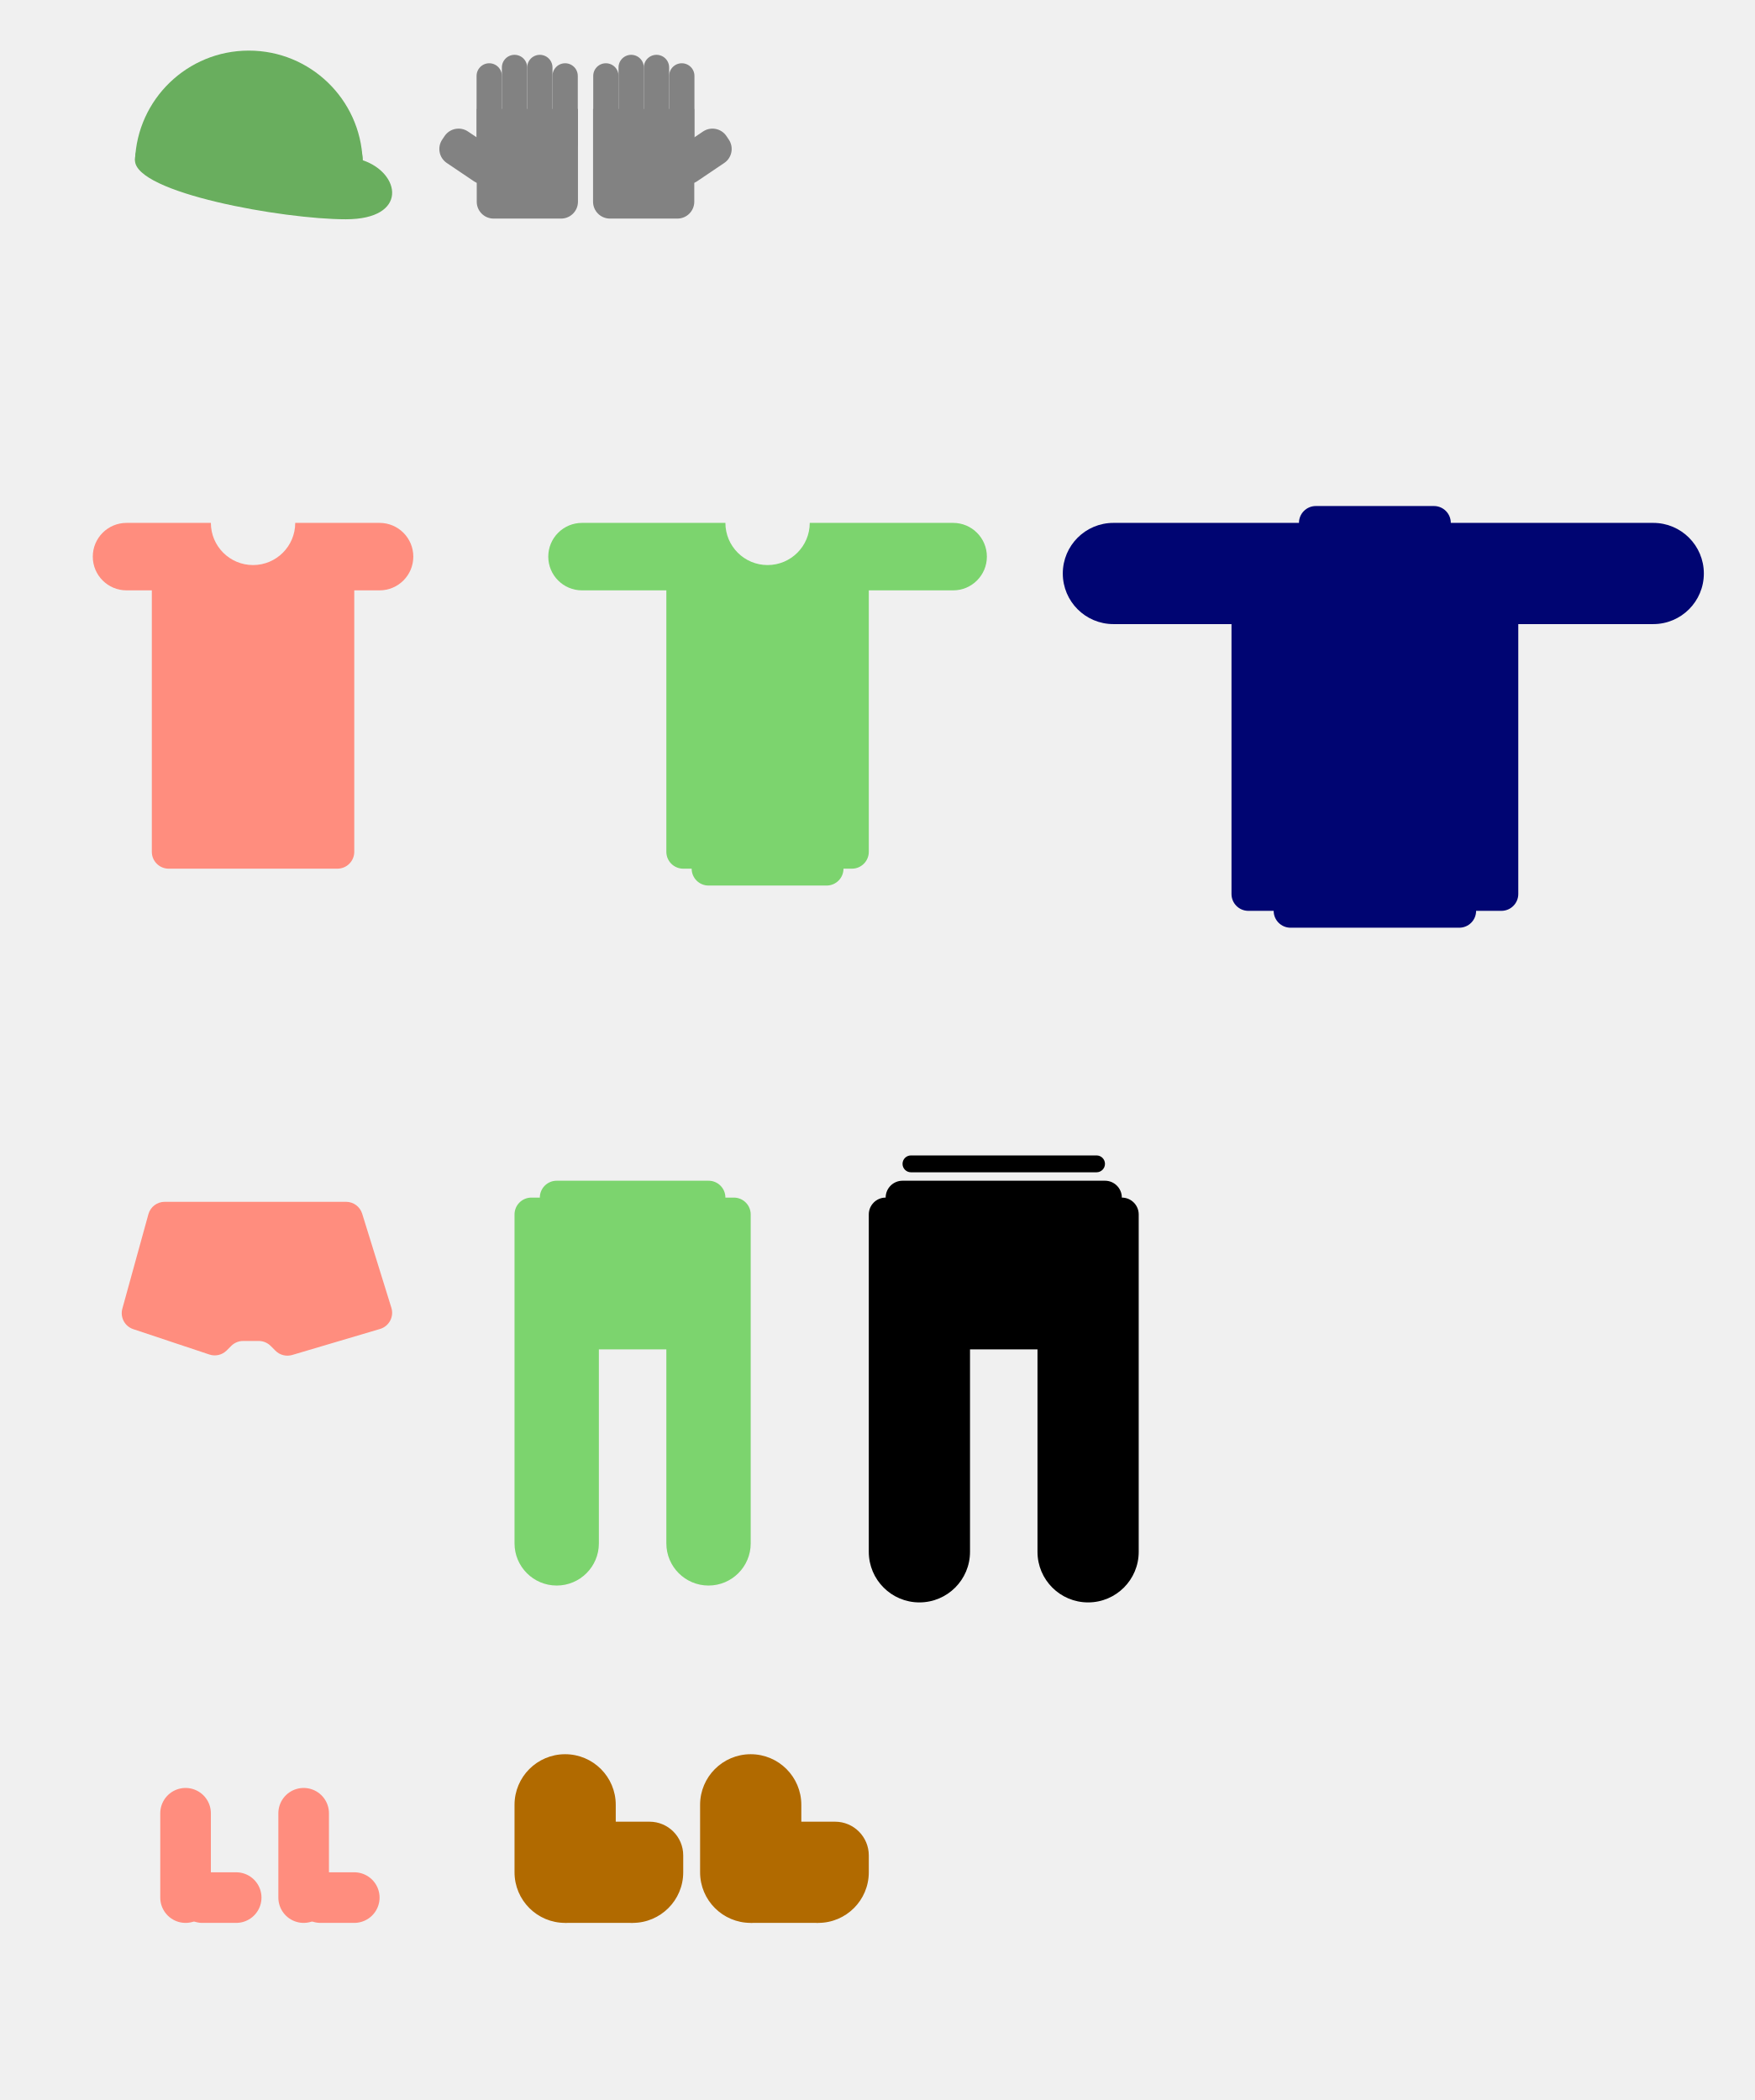
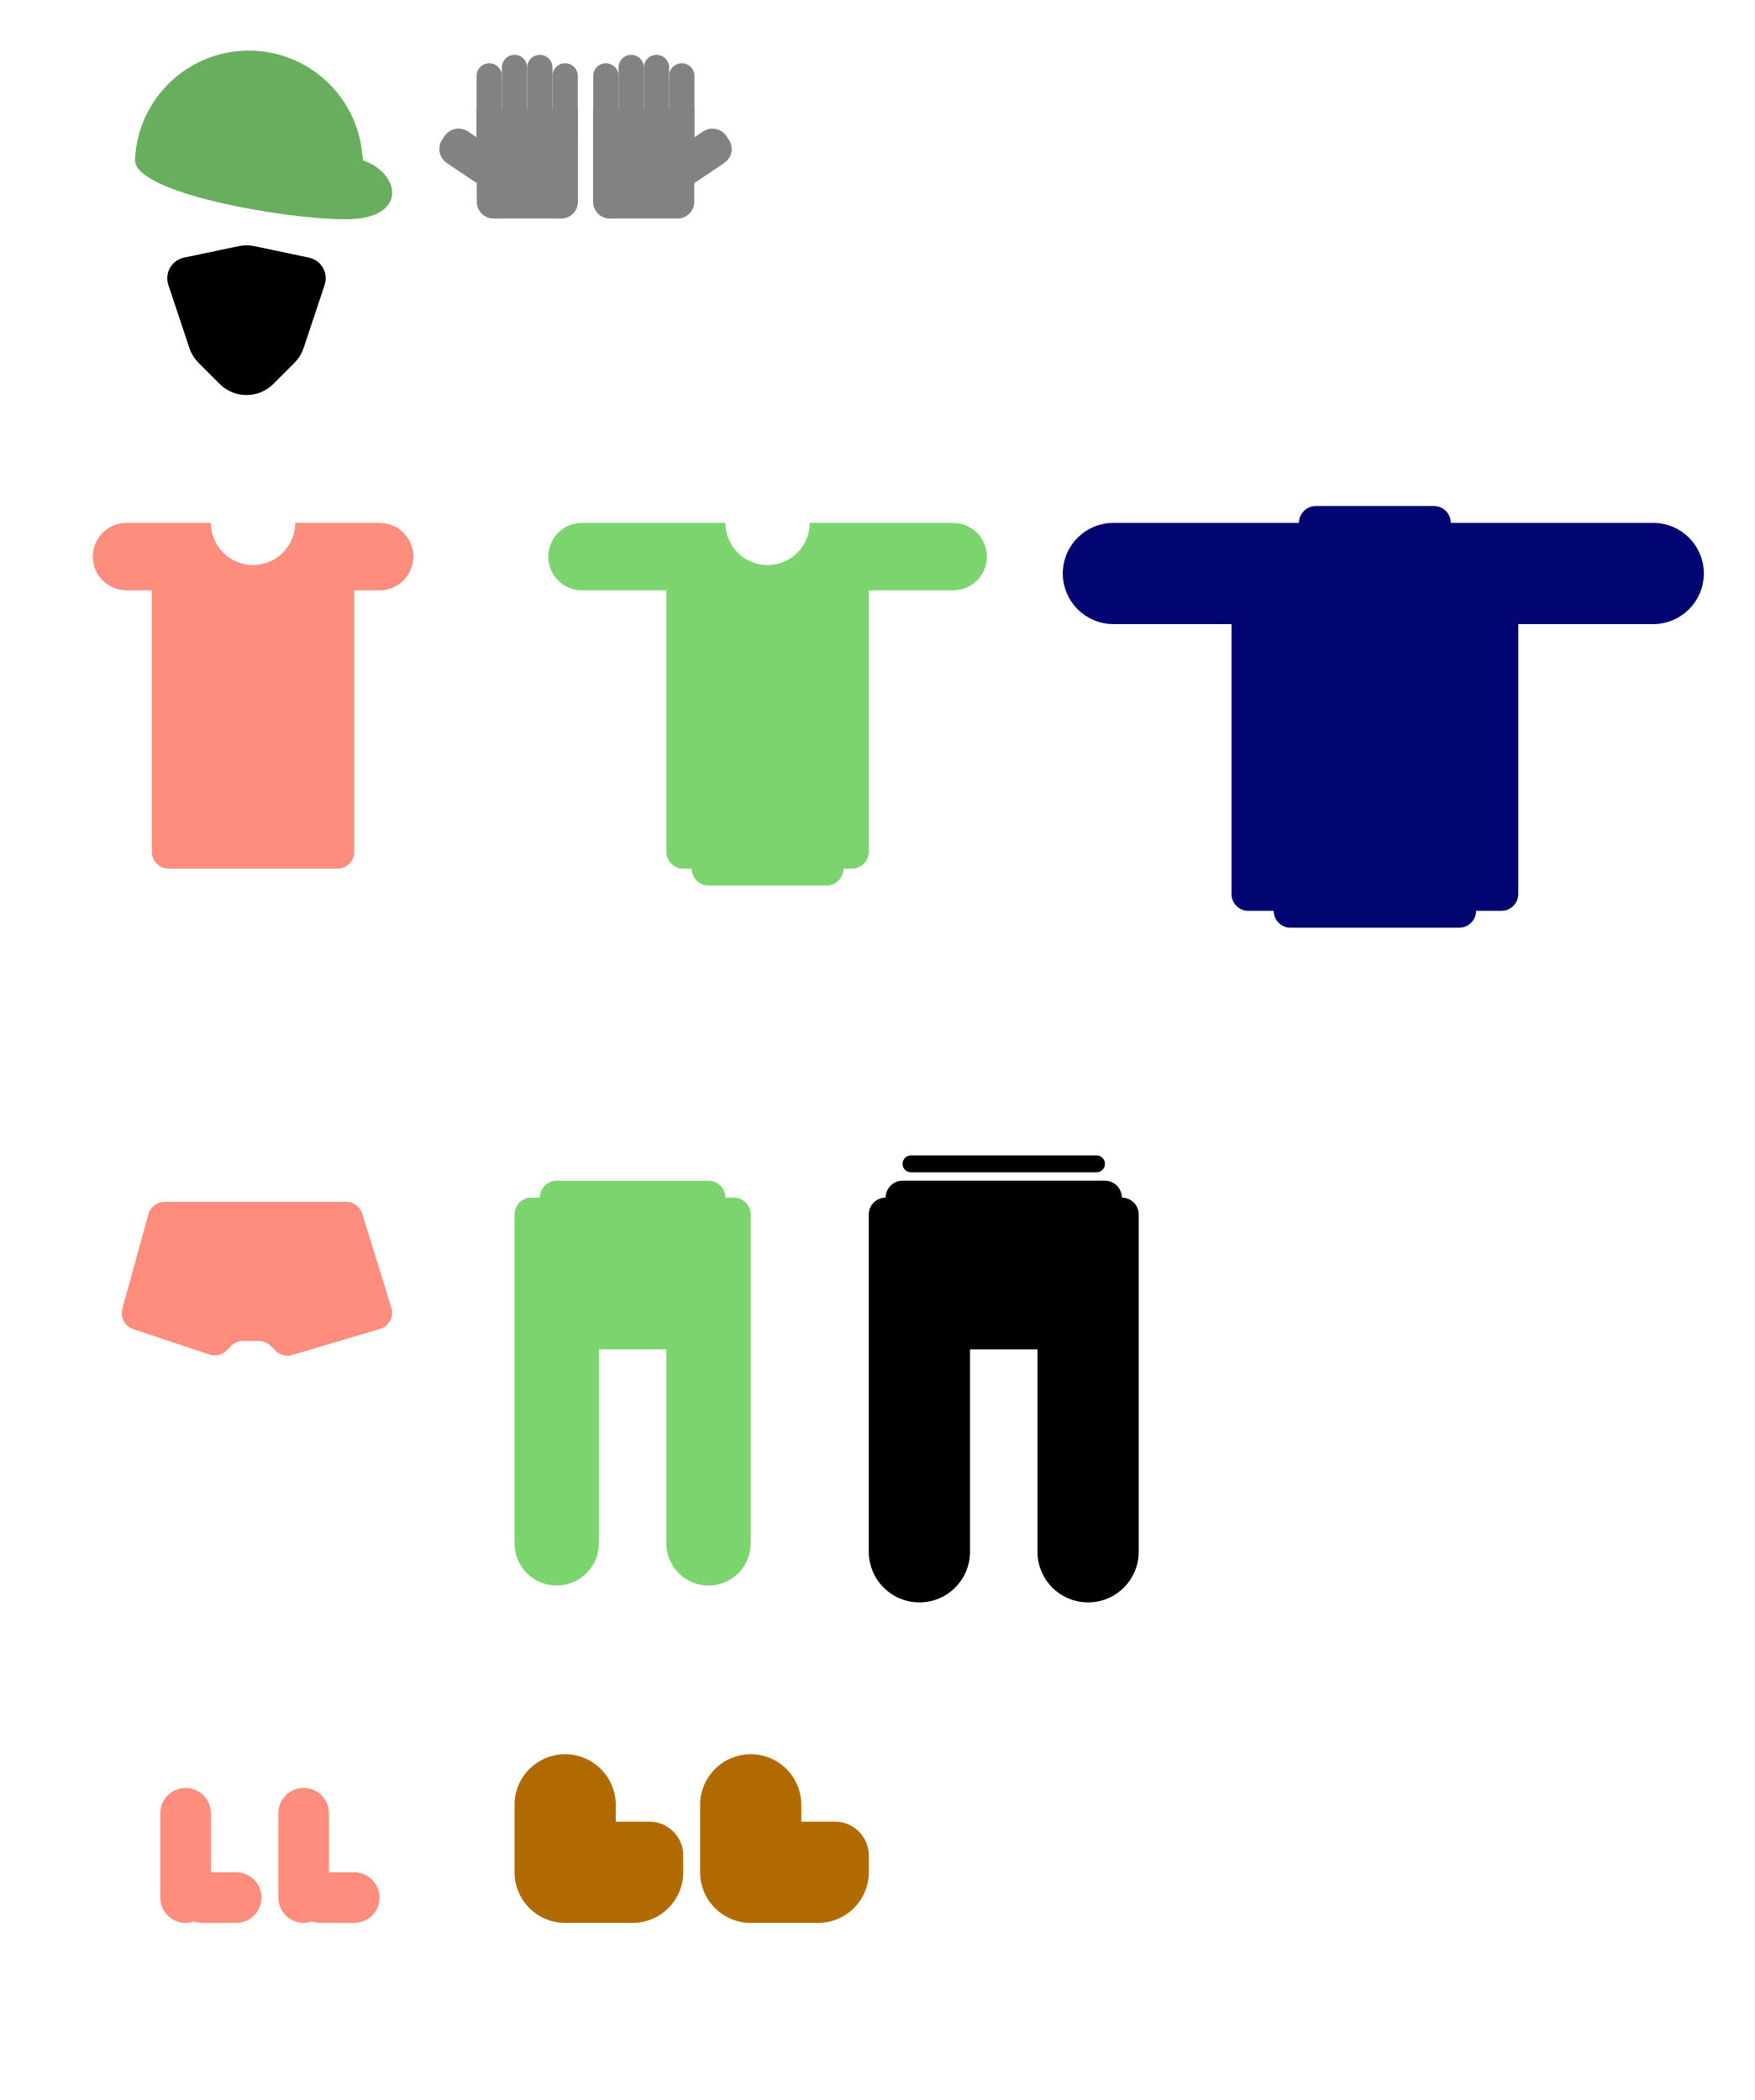
<svg xmlns="http://www.w3.org/2000/svg" width="208" height="249" viewBox="0 0 208 249" fill="none">
+   <rect width="208" height="249" fill="white" />
  <path d="M68.52 12.917H56.52V23.917C56.52 25.022 57.416 25.917 58.52 25.917H66.52C67.625 25.917 68.52 25.022 68.52 23.917V12.917Z" fill="#828282" />
  <rect width="7.875" height="4.5" rx="2" transform="matrix(-0.829038 -0.559193 -0.559193 0.829038 60.355 18.8786)" fill="#828282" />
  <path d="M58 17V9" stroke="#828282" stroke-width="3" stroke-linecap="round" />
  <path d="M61 16V8" stroke="#828282" stroke-width="3" stroke-linecap="round" />
  <path d="M64 16V8" stroke="#828282" stroke-width="3" stroke-linecap="round" />
  <path d="M67 17V9" stroke="#828282" stroke-width="3" stroke-linecap="round" />
  <path d="M70.31 12.917H82.31V23.917C82.31 25.022 81.415 25.917 80.31 25.917H72.31C71.206 25.917 70.31 25.022 70.31 23.917V12.917Z" fill="#828282" />
  <rect x="78.475" y="18.879" width="7.875" height="4.5" rx="2" transform="rotate(-34 78.4751 18.8786)" fill="#828282" />
  <path d="M80.83 17V9" stroke="#828282" stroke-width="3" stroke-linecap="round" />
  <path d="M77.83 16V8" stroke="#828282" stroke-width="3" stroke-linecap="round" />
  <path d="M74.83 16V8" stroke="#828282" stroke-width="3" stroke-linecap="round" />
  <path d="M71.83 17V9" stroke="#828282" stroke-width="3" stroke-linecap="round" />
  <path fill-rule="evenodd" clip-rule="evenodd" d="M42.991 19H16.009C16.272 11.776 22.212 6 29.5 6C36.788 6 42.728 11.776 42.991 19Z" fill="#69AE5E" />
  <path d="M43 19C47.5 20.5 48.456 26 41 26C33.544 26 16 22.866 16 19C16 15.134 22.044 12 29.5 12C36.956 12 43 15.134 43 19Z" fill="#69AE5E" />
  <path fill-rule="evenodd" clip-rule="evenodd" d="M30 67C32.761 67 35 64.761 35 62H40H45C47.209 62 49 63.791 49 66C49 68.209 47.209 70 45 70H42V101C42 102.105 41.105 103 40 103H20C18.895 103 18 102.105 18 101V70H15C12.791 70 11 68.209 11 66C11 63.791 12.791 62 15 62H20H25C25 64.761 27.239 67 30 67Z" fill="#FF8D7E" />
  <path fill-rule="evenodd" clip-rule="evenodd" d="M96 62C96 64.761 93.761 67 91 67C88.239 67 86 64.761 86 62H81H69C66.791 62 65 63.791 65 66C65 68.209 66.791 70 69 70H79V101C79 102.105 79.895 103 81 103H82C82 104.105 82.895 105 84 105H98C99.105 105 100 104.105 100 103H101C102.105 103 103 102.105 103 101V70H113C115.209 70 117 68.209 117 66C117 63.791 115.209 62 113 62H101H96Z" fill="#7CD46E" />
  <path fill-rule="evenodd" clip-rule="evenodd" d="M156 60C154.895 60 154 60.895 154 62H148H132C128.686 62 126 64.686 126 68C126 71.314 128.686 74 132 74H146V106C146 107.105 146.895 108 148 108H151C151 109.105 151.895 110 153 110H173C174.105 110 175 109.105 175 108H178C179.105 108 180 107.105 180 106V74H196C199.314 74 202 71.314 202 68C202 64.686 199.314 62 196 62H178H172C172 60.895 171.105 60 170 60H156Z" fill="#000572" />
  <path d="M14.505 155.171L17.595 143.968C17.834 143.101 18.623 142.5 19.523 142.5H41.027C41.903 142.5 42.677 143.07 42.937 143.907L46.4 155.065C46.73 156.13 46.126 157.259 45.058 157.576L34.641 160.662C33.938 160.87 33.177 160.677 32.659 160.159L32.086 159.586C31.711 159.211 31.202 159 30.672 159H28.828C28.298 159 27.789 159.211 27.414 159.586L26.874 160.126C26.338 160.662 25.546 160.849 24.827 160.609L15.8 157.6C14.791 157.264 14.222 156.196 14.505 155.171Z" fill="#FF8D7E" />
  <path fill-rule="evenodd" clip-rule="evenodd" d="M66 140C64.895 140 64 140.895 64 142H63C61.895 142 61 142.895 61 144V148V158V183C61 185.761 63.239 188 66 188C68.761 188 71 185.761 71 183L71 160H79L79 183C79 185.761 81.239 188 84 188C86.761 188 89 185.761 89 183L89 158.002L89 158L89 148L89 144C89 142.895 88.105 142 87 142H86C86 140.895 85.105 140 84 140H66Z" fill="#7CD46E" />
  <path fill-rule="evenodd" clip-rule="evenodd" d="M108 137C107.448 137 107 137.448 107 138C107 138.552 107.448 139 108 139H130C130.552 139 131 138.552 131 138C131 137.448 130.552 137 130 137H108ZM105 142C105 140.895 105.895 140 107 140H131C132.105 140 133 140.895 133 142C134.105 142 135 142.895 135 144V158L135 158.005L135 184C135 187.314 132.314 190 129 190C125.686 190 123 187.314 123 184L123 160H115L115 184C115 187.314 112.314 190 109 190C105.686 190 103 187.314 103 184V148L103 147.992V144C103 142.895 103.895 142 105 142Z" fill="black" />
  <line x1="22" y1="215" x2="22" y2="225" stroke="#FF8D7E" stroke-width="6" stroke-linecap="round" />
  <line x1="24" y1="225" x2="28" y2="225" stroke="#FF8D7E" stroke-width="6" stroke-linecap="round" />
  <line x1="36" y1="215" x2="36" y2="225" stroke="#FF8D7E" stroke-width="6" stroke-linecap="round" />
  <line x1="38" y1="225" x2="42" y2="225" stroke="#FF8D7E" stroke-width="6" stroke-linecap="round" />
  <path fill-rule="evenodd" clip-rule="evenodd" d="M73 214C73 210.686 70.314 208 67 208C63.686 208 61 210.686 61 214V222C61 225.314 63.686 228 67 228C68.537 228 69.939 227.422 71 226.472C72.061 227.422 73.463 228 75 228C78.314 228 81 225.314 81 222V220C81 217.791 79.209 216 77 216H75H73V214ZM97 224H89V228H97V224Z" fill="#B16A00" />
  <path fill-rule="evenodd" clip-rule="evenodd" d="M95 214C95 210.686 92.314 208 89 208C85.686 208 83 210.686 83 214V222C83 225.314 85.686 228 89 228C90.537 228 91.939 227.422 93 226.472C94.061 227.422 95.463 228 97 228C100.314 228 103 225.314 103 222V220C103 217.791 101.209 216 99 216H97H95V214ZM75 224H67V228H75V224Z" fill="#B16A00" />
+   <path d="M22.925 41.104L20.433 33.627C20.055 32.494 20.749 31.284 21.918 31.038L28.4 29.674C28.943 29.559 29.504 29.559 30.048 29.674L36.529 31.038C37.698 31.284 38.392 32.494 38.014 33.628L35.522 41.104C35.326 41.693 34.995 42.229 34.556 42.668L32.052 45.172C30.49 46.734 27.957 46.734 26.395 45.172L23.891 42.668C23.452 42.229 23.121 41.693 22.925 41.104Z" fill="black" stroke="black" />
</svg>
